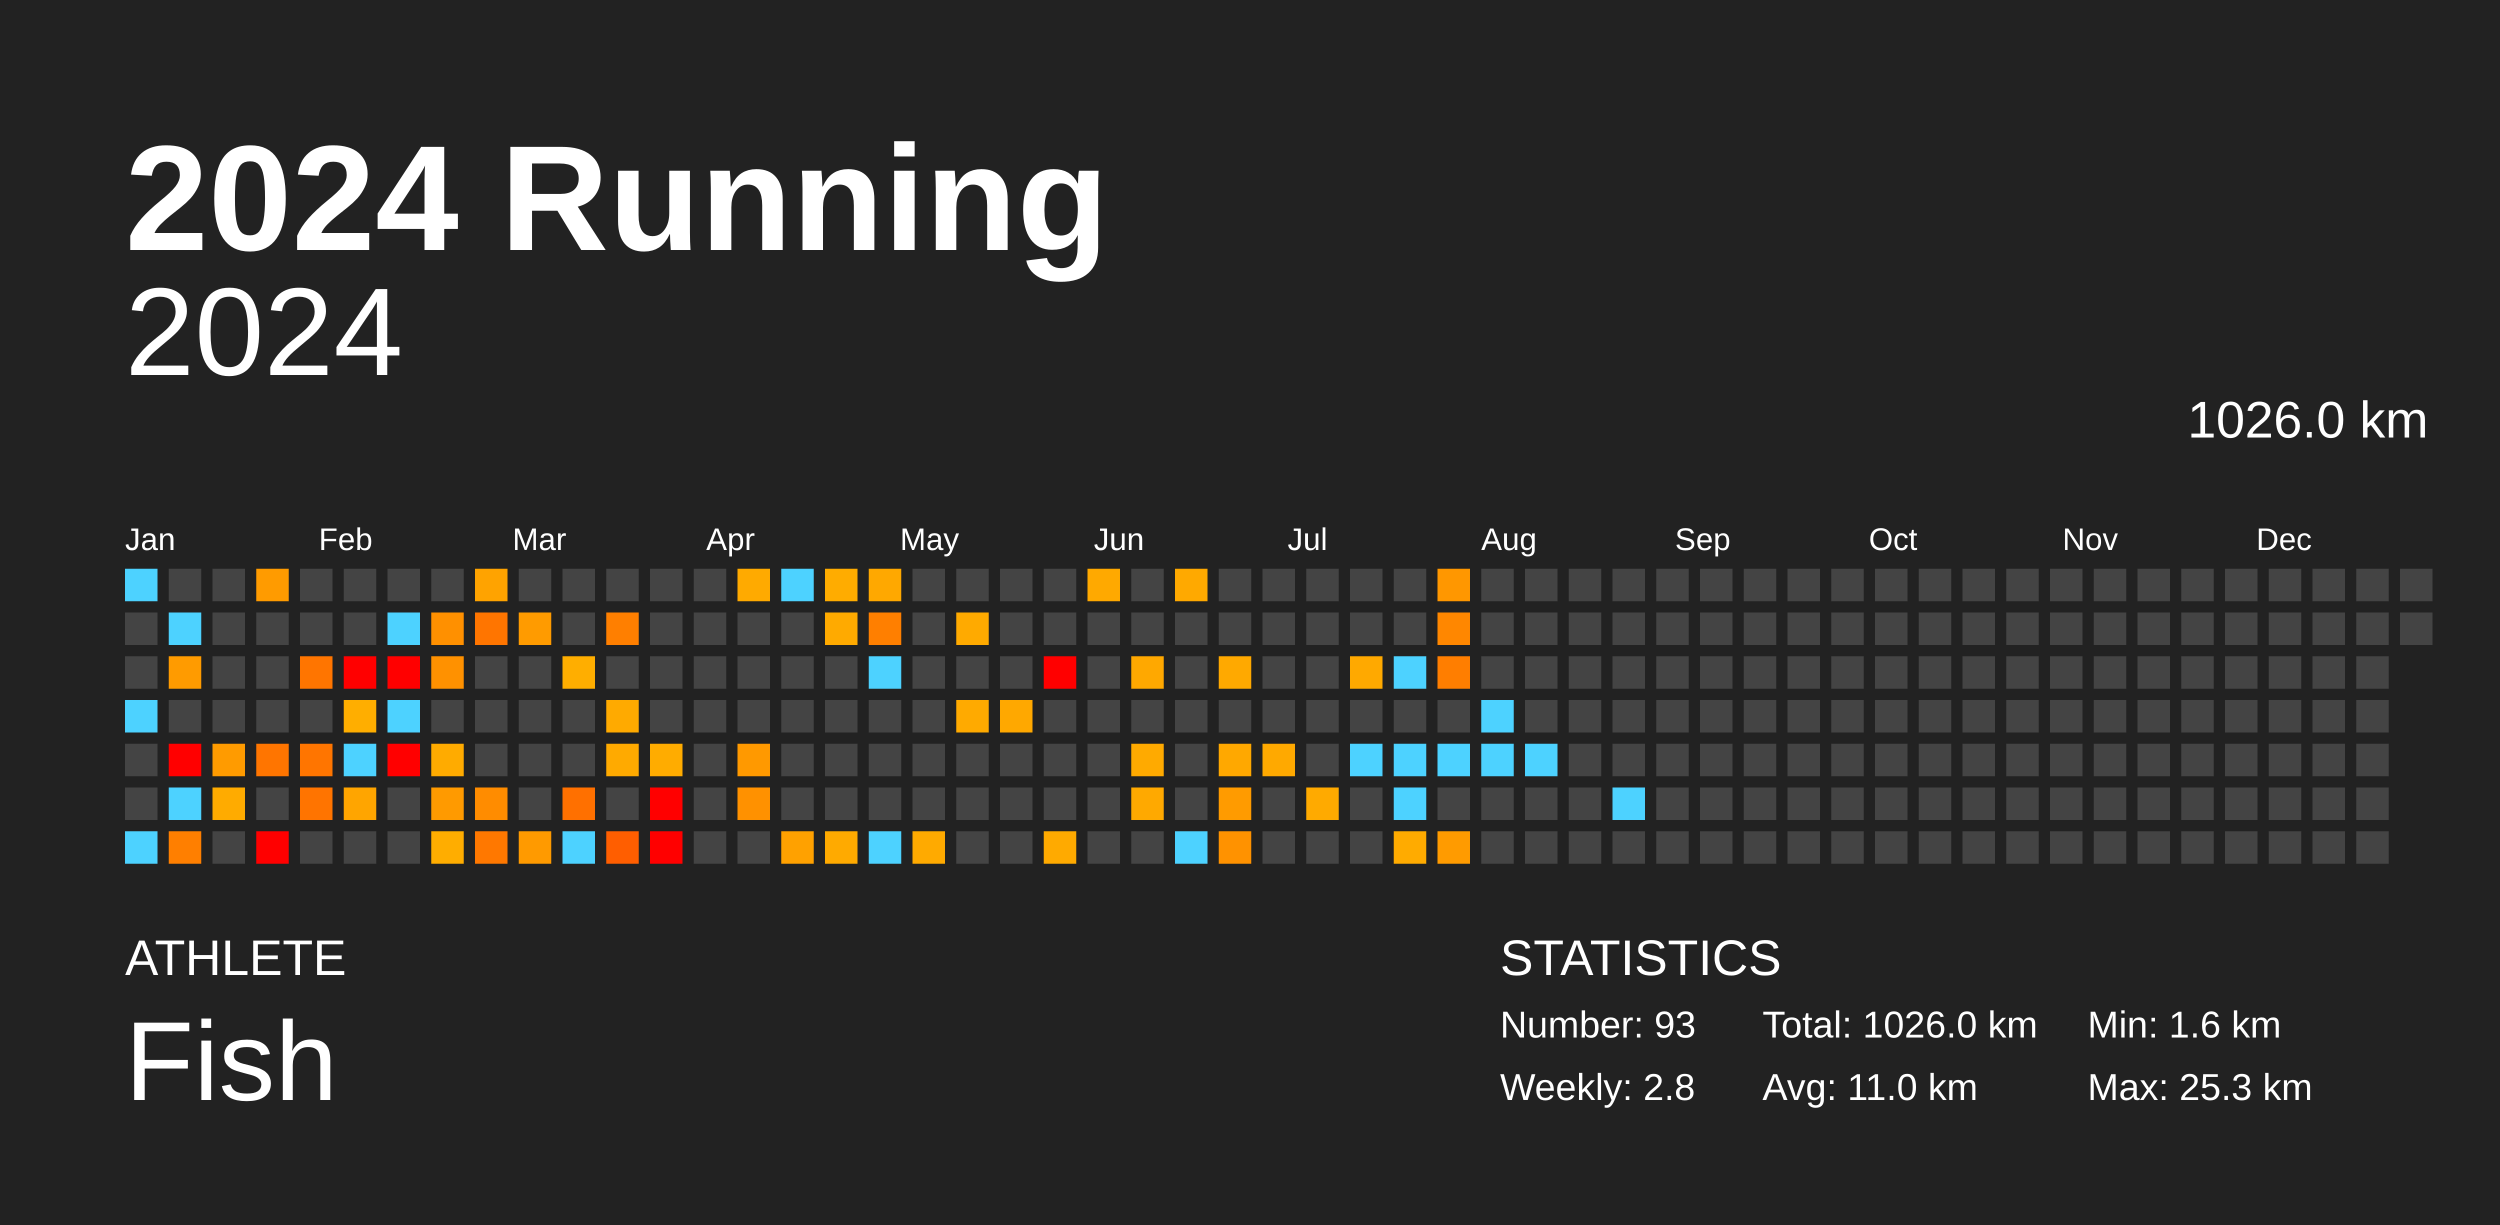
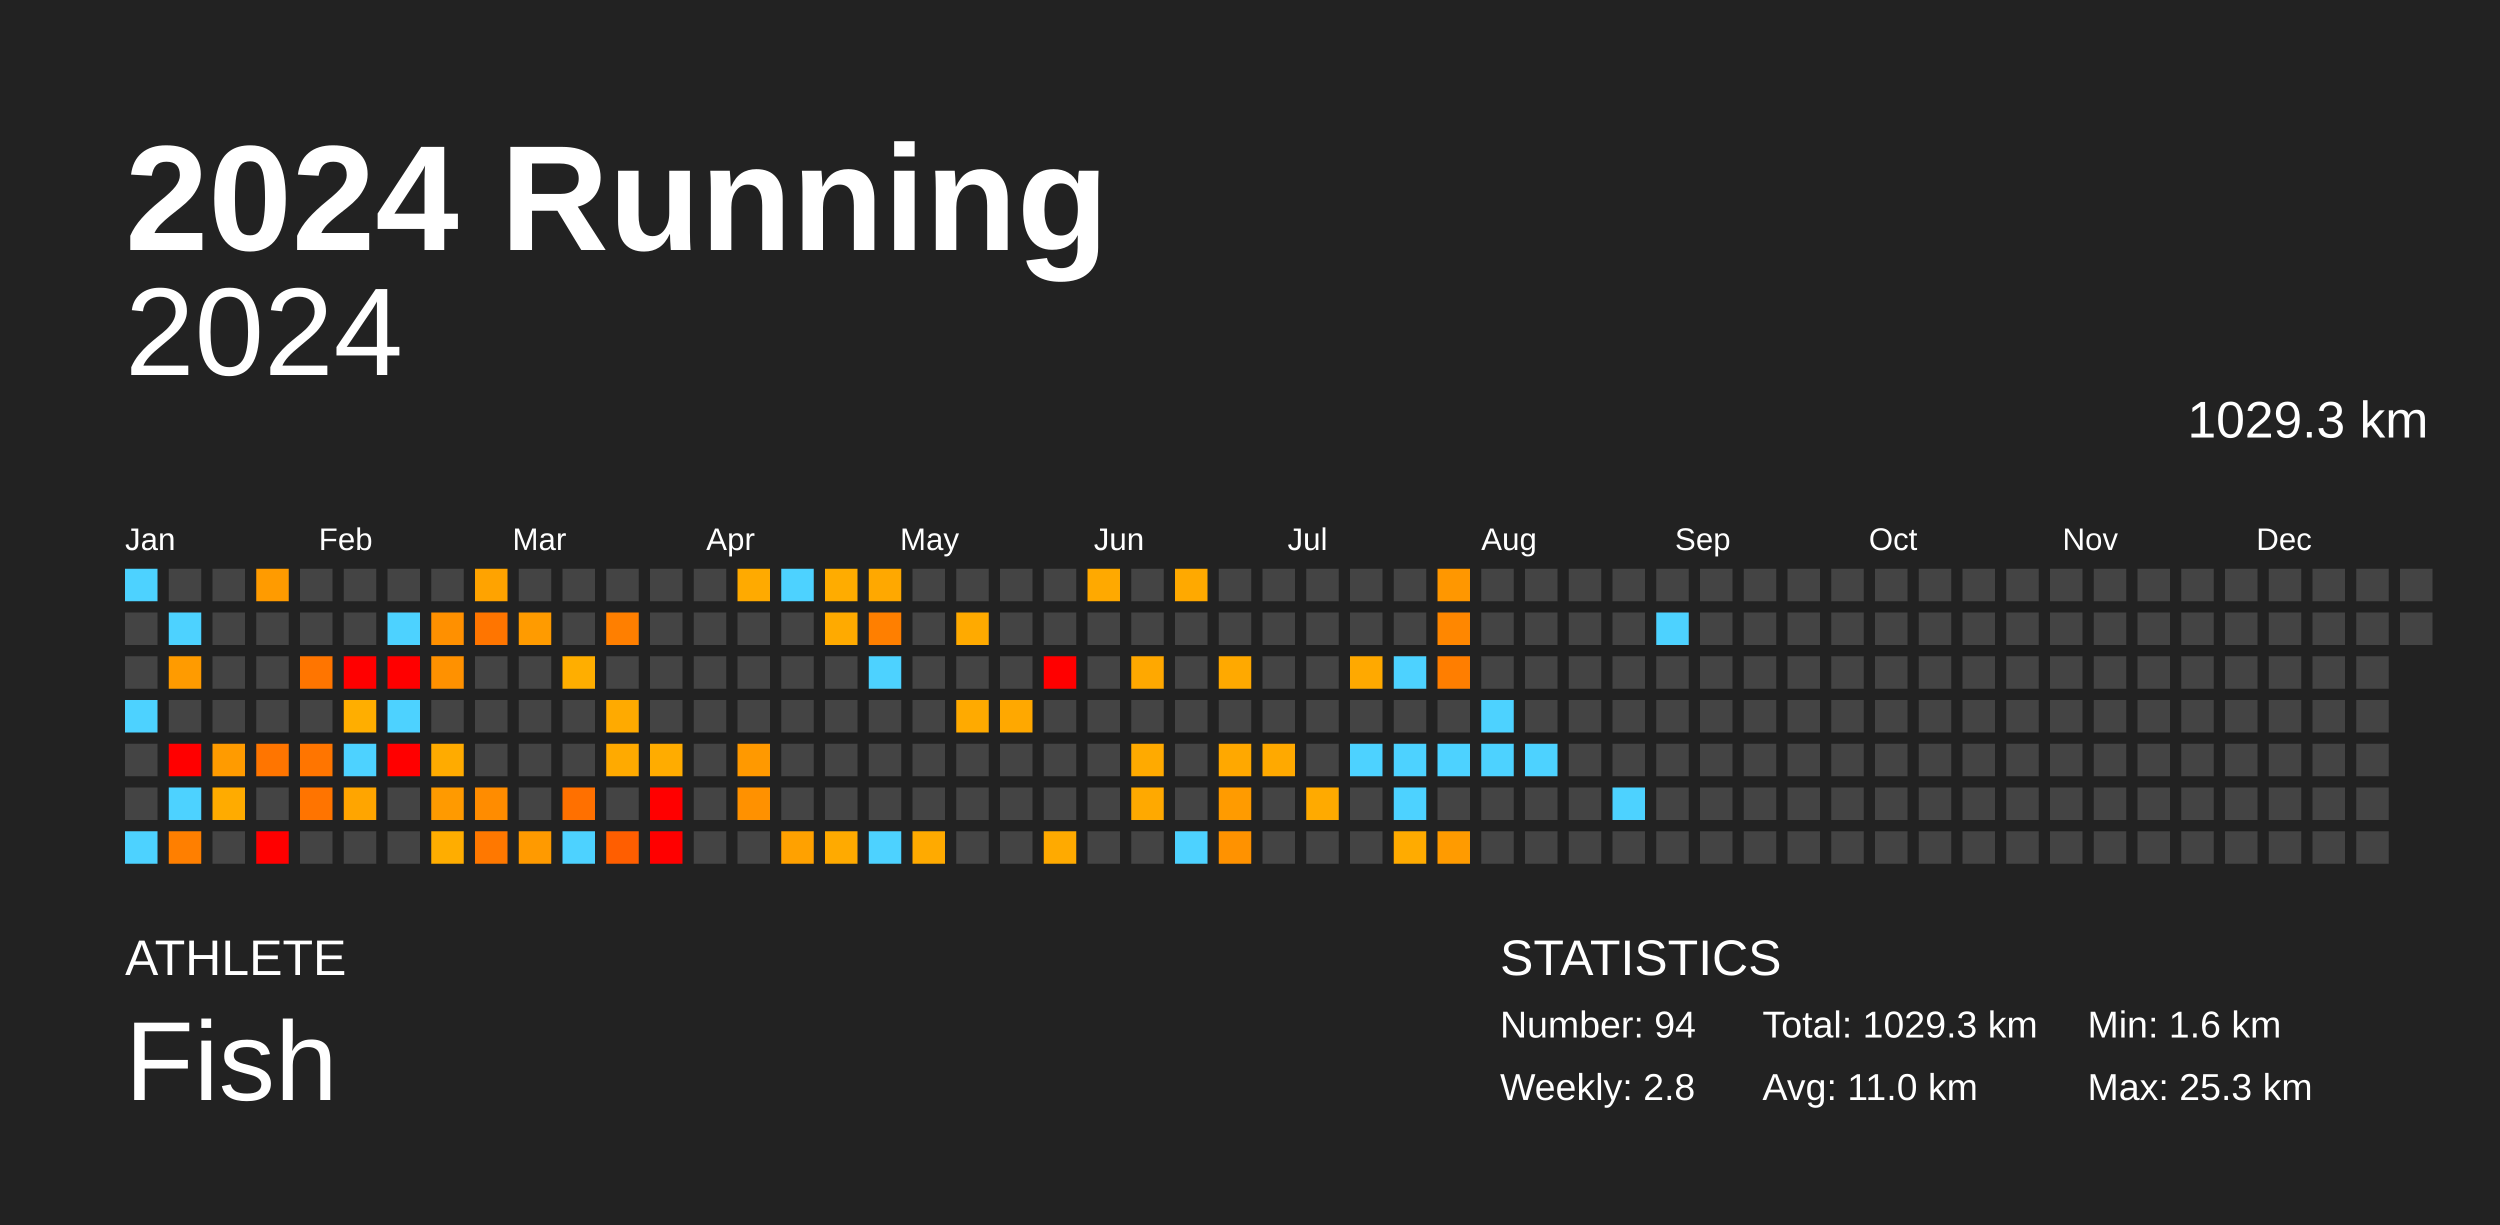
<svg xmlns="http://www.w3.org/2000/svg" baseProfile="full" height="98mm" version="1.1" viewBox="0,0,200,98" width="200mm">
  <defs />
  <rect fill="#222222" height="98" width="200" x="0" y="0" />
  <text fill="#FFFFFF" style="font-size:12px; font-family:Arial; font-weight:bold;" x="10" y="20">2024 Running</text>
  <text fill="#FFFFFF" style="font-size:4px; font-family:Arial" x="10" y="78">ATHLETE</text>
  <text fill="#FFFFFF" style="font-size:9px; font-family:Arial" x="10" y="88">Fish</text>
  <text fill="#FFFFFF" style="font-size:4px; font-family:Arial" x="120" y="78">STATISTICS</text>
-   <text fill="#FFFFFF" style="font-size:3px; font-family:Arial" x="120" y="83">Number: 93</text>
+   <text fill="#FFFFFF" style="font-size:3px; font-family:Arial" x="120" y="83">Number: 94</text>
  <text fill="#FFFFFF" style="font-size:3px; font-family:Arial" x="120" y="88">Weekly: 2.8</text>
-   <text fill="#FFFFFF" style="font-size:3px; font-family:Arial" x="141" y="83">Total: 1026.0 km</text>
+   <text fill="#FFFFFF" style="font-size:3px; font-family:Arial" x="141" y="83">Total: 1029.3 km</text>
  <text fill="#FFFFFF" style="font-size:3px; font-family:Arial" x="141" y="88">Avg: 11.0 km</text>
  <text fill="#FFFFFF" style="font-size:3px; font-family:Arial" x="167" y="83">Min: 1.6 km</text>
  <text fill="#FFFFFF" style="font-size:3px; font-family:Arial" x="167" y="88">Max: 25.3 km</text>
  <text alignment-baseline="hanging" fill="#FFFFFF" style="font-size:10.0px; font-family:Arial;" x="10" y="30">2024</text>
-   <text alignment-baseline="hanging" fill="#FFFFFF" style="font-size:4.125px; font-family:Arial;" x="175" y="35">1026.0 km</text>
+   <text alignment-baseline="hanging" fill="#FFFFFF" style="font-size:4.125px; font-family:Arial;" x="175" y="35">1029.3 km</text>
  <text fill="#FFFFFF" style="font-size:2.5px; font-family:Arial" x="10.0" y="44">Jan</text>
  <text fill="#FFFFFF" style="font-size:2.5px; font-family:Arial" x="25.5" y="44">Feb</text>
  <text fill="#FFFFFF" style="font-size:2.5px; font-family:Arial" x="41.0" y="44">Mar</text>
  <text fill="#FFFFFF" style="font-size:2.5px; font-family:Arial" x="56.5" y="44">Apr</text>
  <text fill="#FFFFFF" style="font-size:2.5px; font-family:Arial" x="72.0" y="44">May</text>
  <text fill="#FFFFFF" style="font-size:2.5px; font-family:Arial" x="87.5" y="44">Jun</text>
  <text fill="#FFFFFF" style="font-size:2.5px; font-family:Arial" x="103.0" y="44">Jul</text>
  <text fill="#FFFFFF" style="font-size:2.5px; font-family:Arial" x="118.5" y="44">Aug</text>
  <text fill="#FFFFFF" style="font-size:2.5px; font-family:Arial" x="134.0" y="44">Sep</text>
  <text fill="#FFFFFF" style="font-size:2.5px; font-family:Arial" x="149.5" y="44">Oct</text>
  <text fill="#FFFFFF" style="font-size:2.5px; font-family:Arial" x="165.0" y="44">Nov</text>
  <text fill="#FFFFFF" style="font-size:2.5px; font-family:Arial" x="180.5" y="44">Dec</text>
  <rect fill="#4dd2ff" height="2.6" width="2.6" x="10.0" y="45.5" />
  <rect fill="#444444" height="2.6" width="2.6" x="10.0" y="49.0" />
  <rect fill="#444444" height="2.6" width="2.6" x="10.0" y="52.5" />
  <rect fill="#4dd2ff" height="2.6" width="2.6" x="10.0" y="56.0" />
  <rect fill="#444444" height="2.6" width="2.6" x="10.0" y="59.5" />
  <rect fill="#444444" height="2.6" width="2.6" x="10.0" y="63.0" />
  <rect fill="#4dd2ff" height="2.6" width="2.6" x="10.0" y="66.5" />
  <rect fill="#444444" height="2.6" width="2.6" x="13.5" y="45.5" />
  <rect fill="#4dd2ff" height="2.6" width="2.6" x="13.5" y="49.0" />
  <rect fill="#ff9b00" height="2.6" width="2.6" x="13.5" y="52.5" />
  <rect fill="#444444" height="2.6" width="2.6" x="13.5" y="56.0" />
  <rect fill="red" height="2.6" width="2.6" x="13.5" y="59.5" />
  <rect fill="#4dd2ff" height="2.6" width="2.6" x="13.5" y="63.0" />
  <rect fill="#ff7f00" height="2.6" width="2.6" x="13.5" y="66.5" />
  <rect fill="#444444" height="2.6" width="2.6" x="17.0" y="45.5" />
  <rect fill="#444444" height="2.6" width="2.6" x="17.0" y="49.0" />
  <rect fill="#444444" height="2.6" width="2.6" x="17.0" y="52.5" />
  <rect fill="#444444" height="2.6" width="2.6" x="17.0" y="56.0" />
  <rect fill="#ff9b00" height="2.6" width="2.6" x="17.0" y="59.5" />
  <rect fill="#ffab00" height="2.6" width="2.6" x="17.0" y="63.0" />
  <rect fill="#444444" height="2.6" width="2.6" x="17.0" y="66.5" />
  <rect fill="#ff9b00" height="2.6" width="2.6" x="20.5" y="45.5" />
  <rect fill="#444444" height="2.6" width="2.6" x="20.5" y="49.0" />
  <rect fill="#444444" height="2.6" width="2.6" x="20.5" y="52.5" />
  <rect fill="#444444" height="2.6" width="2.6" x="20.5" y="56.0" />
  <rect fill="#ff7500" height="2.6" width="2.6" x="20.5" y="59.5" />
  <rect fill="#444444" height="2.6" width="2.6" x="20.5" y="63.0" />
  <rect fill="red" height="2.6" width="2.6" x="20.5" y="66.5" />
  <rect fill="#444444" height="2.6" width="2.6" x="24.0" y="45.5" />
  <rect fill="#444444" height="2.6" width="2.6" x="24.0" y="49.0" />
  <rect fill="#ff7500" height="2.6" width="2.6" x="24.0" y="52.5" />
  <rect fill="#444444" height="2.6" width="2.6" x="24.0" y="56.0" />
  <rect fill="#ff7500" height="2.6" width="2.6" x="24.0" y="59.5" />
  <rect fill="#ff7400" height="2.6" width="2.6" x="24.0" y="63.0" />
  <rect fill="#444444" height="2.6" width="2.6" x="24.0" y="66.5" />
  <rect fill="#444444" height="2.6" width="2.6" x="27.5" y="45.5" />
  <rect fill="#444444" height="2.6" width="2.6" x="27.5" y="49.0" />
  <rect fill="red" height="2.6" width="2.6" x="27.5" y="52.5" />
  <rect fill="#ffae00" height="2.6" width="2.6" x="27.5" y="56.0" />
  <rect fill="#4dd2ff" height="2.6" width="2.6" x="27.5" y="59.5" />
  <rect fill="#ffa500" height="2.6" width="2.6" x="27.5" y="63.0" />
  <rect fill="#444444" height="2.6" width="2.6" x="27.5" y="66.5" />
  <rect fill="#444444" height="2.6" width="2.6" x="31.0" y="45.5" />
  <rect fill="#4dd2ff" height="2.6" width="2.6" x="31.0" y="49.0" />
  <rect fill="red" height="2.6" width="2.6" x="31.0" y="52.5" />
  <rect fill="#4dd2ff" height="2.6" width="2.6" x="31.0" y="56.0" />
  <rect fill="red" height="2.6" width="2.6" x="31.0" y="59.5" />
  <rect fill="#444444" height="2.6" width="2.6" x="31.0" y="63.0" />
  <rect fill="#444444" height="2.6" width="2.6" x="31.0" y="66.5" />
  <rect fill="#444444" height="2.6" width="2.6" x="34.5" y="45.5" />
  <rect fill="#ff9000" height="2.6" width="2.6" x="34.5" y="49.0" />
  <rect fill="#ff9100" height="2.6" width="2.6" x="34.5" y="52.5" />
  <rect fill="#444444" height="2.6" width="2.6" x="34.5" y="56.0" />
  <rect fill="#ffab00" height="2.6" width="2.6" x="34.5" y="59.5" />
  <rect fill="#ff9a00" height="2.6" width="2.6" x="34.5" y="63.0" />
  <rect fill="#ffad00" height="2.6" width="2.6" x="34.5" y="66.5" />
  <rect fill="#ffa300" height="2.6" width="2.6" x="38.0" y="45.5" />
  <rect fill="#ff7500" height="2.6" width="2.6" x="38.0" y="49.0" />
  <rect fill="#444444" height="2.6" width="2.6" x="38.0" y="52.5" />
  <rect fill="#444444" height="2.6" width="2.6" x="38.0" y="56.0" />
  <rect fill="#444444" height="2.6" width="2.6" x="38.0" y="59.5" />
  <rect fill="#ff8c00" height="2.6" width="2.6" x="38.0" y="63.0" />
  <rect fill="#ff7800" height="2.6" width="2.6" x="38.0" y="66.5" />
  <rect fill="#444444" height="2.6" width="2.6" x="41.5" y="45.5" />
  <rect fill="#ff9b00" height="2.6" width="2.6" x="41.5" y="49.0" />
  <rect fill="#444444" height="2.6" width="2.6" x="41.5" y="52.5" />
  <rect fill="#444444" height="2.6" width="2.6" x="41.5" y="56.0" />
  <rect fill="#444444" height="2.6" width="2.6" x="41.5" y="59.5" />
  <rect fill="#444444" height="2.6" width="2.6" x="41.5" y="63.0" />
  <rect fill="#ff9a00" height="2.6" width="2.6" x="41.5" y="66.5" />
  <rect fill="#444444" height="2.6" width="2.6" x="45.0" y="45.5" />
  <rect fill="#444444" height="2.6" width="2.6" x="45.0" y="49.0" />
  <rect fill="#ffae00" height="2.6" width="2.6" x="45.0" y="52.5" />
  <rect fill="#444444" height="2.6" width="2.6" x="45.0" y="56.0" />
  <rect fill="#444444" height="2.6" width="2.6" x="45.0" y="59.5" />
  <rect fill="#ff7000" height="2.6" width="2.6" x="45.0" y="63.0" />
  <rect fill="#4dd2ff" height="2.6" width="2.6" x="45.0" y="66.5" />
  <rect fill="#444444" height="2.6" width="2.6" x="48.5" y="45.5" />
  <rect fill="#ff7f00" height="2.6" width="2.6" x="48.5" y="49.0" />
  <rect fill="#444444" height="2.6" width="2.6" x="48.5" y="52.5" />
  <rect fill="#ffaa00" height="2.6" width="2.6" x="48.5" y="56.0" />
  <rect fill="#ffaa00" height="2.6" width="2.6" x="48.5" y="59.5" />
  <rect fill="#444444" height="2.6" width="2.6" x="48.5" y="63.0" />
  <rect fill="#ff5e00" height="2.6" width="2.6" x="48.5" y="66.5" />
  <rect fill="#444444" height="2.6" width="2.6" x="52.0" y="45.5" />
  <rect fill="#444444" height="2.6" width="2.6" x="52.0" y="49.0" />
  <rect fill="#444444" height="2.6" width="2.6" x="52.0" y="52.5" />
  <rect fill="#444444" height="2.6" width="2.6" x="52.0" y="56.0" />
  <rect fill="#ffac00" height="2.6" width="2.6" x="52.0" y="59.5" />
  <rect fill="red" height="2.6" width="2.6" x="52.0" y="63.0" />
  <rect fill="red" height="2.6" width="2.6" x="52.0" y="66.5" />
  <rect fill="#444444" height="2.6" width="2.6" x="55.5" y="45.5" />
  <rect fill="#444444" height="2.6" width="2.6" x="55.5" y="49.0" />
  <rect fill="#444444" height="2.6" width="2.6" x="55.5" y="52.5" />
  <rect fill="#444444" height="2.6" width="2.6" x="55.5" y="56.0" />
  <rect fill="#444444" height="2.6" width="2.6" x="55.5" y="59.5" />
  <rect fill="#444444" height="2.6" width="2.6" x="55.5" y="63.0" />
  <rect fill="#444444" height="2.6" width="2.6" x="55.5" y="66.5" />
  <rect fill="#ffaa00" height="2.6" width="2.6" x="59.0" y="45.5" />
  <rect fill="#444444" height="2.6" width="2.6" x="59.0" y="49.0" />
  <rect fill="#444444" height="2.6" width="2.6" x="59.0" y="52.5" />
  <rect fill="#444444" height="2.6" width="2.6" x="59.0" y="56.0" />
  <rect fill="#ff9900" height="2.6" width="2.6" x="59.0" y="59.5" />
  <rect fill="#ff9100" height="2.6" width="2.6" x="59.0" y="63.0" />
  <rect fill="#444444" height="2.6" width="2.6" x="59.0" y="66.5" />
  <rect fill="#4dd2ff" height="2.6" width="2.6" x="62.5" y="45.5" />
  <rect fill="#444444" height="2.6" width="2.6" x="62.5" y="49.0" />
  <rect fill="#444444" height="2.6" width="2.6" x="62.5" y="52.5" />
  <rect fill="#444444" height="2.6" width="2.6" x="62.5" y="56.0" />
  <rect fill="#444444" height="2.6" width="2.6" x="62.5" y="59.5" />
  <rect fill="#444444" height="2.6" width="2.6" x="62.5" y="63.0" />
  <rect fill="#ffa100" height="2.6" width="2.6" x="62.5" y="66.5" />
  <rect fill="#ffac00" height="2.6" width="2.6" x="66.0" y="45.5" />
  <rect fill="#ffaa00" height="2.6" width="2.6" x="66.0" y="49.0" />
  <rect fill="#444444" height="2.6" width="2.6" x="66.0" y="52.5" />
  <rect fill="#444444" height="2.6" width="2.6" x="66.0" y="56.0" />
  <rect fill="#444444" height="2.6" width="2.6" x="66.0" y="59.5" />
  <rect fill="#444444" height="2.6" width="2.6" x="66.0" y="63.0" />
  <rect fill="#ffaa00" height="2.6" width="2.6" x="66.0" y="66.5" />
  <rect fill="#ffa800" height="2.6" width="2.6" x="69.5" y="45.5" />
  <rect fill="#ff7f00" height="2.6" width="2.6" x="69.5" y="49.0" />
  <rect fill="#4dd2ff" height="2.6" width="2.6" x="69.5" y="52.5" />
  <rect fill="#444444" height="2.6" width="2.6" x="69.5" y="56.0" />
  <rect fill="#444444" height="2.6" width="2.6" x="69.5" y="59.5" />
  <rect fill="#444444" height="2.6" width="2.6" x="69.5" y="63.0" />
  <rect fill="#4dd2ff" height="2.6" width="2.6" x="69.5" y="66.5" />
  <rect fill="#444444" height="2.6" width="2.6" x="73.0" y="45.5" />
  <rect fill="#444444" height="2.6" width="2.6" x="73.0" y="49.0" />
  <rect fill="#444444" height="2.6" width="2.6" x="73.0" y="52.5" />
  <rect fill="#444444" height="2.6" width="2.6" x="73.0" y="56.0" />
  <rect fill="#444444" height="2.6" width="2.6" x="73.0" y="59.5" />
  <rect fill="#444444" height="2.6" width="2.6" x="73.0" y="63.0" />
  <rect fill="#ffaa00" height="2.6" width="2.6" x="73.0" y="66.5" />
  <rect fill="#444444" height="2.6" width="2.6" x="76.5" y="45.5" />
  <rect fill="#ffaa00" height="2.6" width="2.6" x="76.5" y="49.0" />
  <rect fill="#444444" height="2.6" width="2.6" x="76.5" y="52.5" />
  <rect fill="#ffaa00" height="2.6" width="2.6" x="76.5" y="56.0" />
  <rect fill="#444444" height="2.6" width="2.6" x="76.5" y="59.5" />
  <rect fill="#444444" height="2.6" width="2.6" x="76.5" y="63.0" />
  <rect fill="#444444" height="2.6" width="2.6" x="76.5" y="66.5" />
  <rect fill="#444444" height="2.6" width="2.6" x="80.0" y="45.5" />
  <rect fill="#444444" height="2.6" width="2.6" x="80.0" y="49.0" />
  <rect fill="#444444" height="2.6" width="2.6" x="80.0" y="52.5" />
  <rect fill="#ffa800" height="2.6" width="2.6" x="80.0" y="56.0" />
  <rect fill="#444444" height="2.6" width="2.6" x="80.0" y="59.5" />
  <rect fill="#444444" height="2.6" width="2.6" x="80.0" y="63.0" />
  <rect fill="#444444" height="2.6" width="2.6" x="80.0" y="66.5" />
  <rect fill="#444444" height="2.6" width="2.6" x="83.5" y="45.5" />
  <rect fill="#444444" height="2.6" width="2.6" x="83.5" y="49.0" />
  <rect fill="red" height="2.6" width="2.6" x="83.5" y="52.5" />
  <rect fill="#444444" height="2.6" width="2.6" x="83.5" y="56.0" />
  <rect fill="#444444" height="2.6" width="2.6" x="83.5" y="59.5" />
  <rect fill="#444444" height="2.6" width="2.6" x="83.5" y="63.0" />
  <rect fill="#ffaa00" height="2.6" width="2.6" x="83.5" y="66.5" />
  <rect fill="#ffa900" height="2.6" width="2.6" x="87.0" y="45.5" />
  <rect fill="#444444" height="2.6" width="2.6" x="87.0" y="49.0" />
  <rect fill="#444444" height="2.6" width="2.6" x="87.0" y="52.5" />
  <rect fill="#444444" height="2.6" width="2.6" x="87.0" y="56.0" />
  <rect fill="#444444" height="2.6" width="2.6" x="87.0" y="59.5" />
  <rect fill="#444444" height="2.6" width="2.6" x="87.0" y="63.0" />
  <rect fill="#444444" height="2.6" width="2.6" x="87.0" y="66.5" />
  <rect fill="#444444" height="2.6" width="2.6" x="90.5" y="45.5" />
  <rect fill="#444444" height="2.6" width="2.6" x="90.5" y="49.0" />
  <rect fill="#ffa800" height="2.6" width="2.6" x="90.5" y="52.5" />
  <rect fill="#444444" height="2.6" width="2.6" x="90.5" y="56.0" />
  <rect fill="#ffaa00" height="2.6" width="2.6" x="90.5" y="59.5" />
  <rect fill="#ffa900" height="2.6" width="2.6" x="90.5" y="63.0" />
  <rect fill="#444444" height="2.6" width="2.6" x="90.5" y="66.5" />
  <rect fill="#ffa900" height="2.6" width="2.6" x="94.0" y="45.5" />
  <rect fill="#444444" height="2.6" width="2.6" x="94.0" y="49.0" />
  <rect fill="#444444" height="2.6" width="2.6" x="94.0" y="52.5" />
  <rect fill="#444444" height="2.6" width="2.6" x="94.0" y="56.0" />
  <rect fill="#444444" height="2.6" width="2.6" x="94.0" y="59.5" />
  <rect fill="#444444" height="2.6" width="2.6" x="94.0" y="63.0" />
  <rect fill="#4dd2ff" height="2.6" width="2.6" x="94.0" y="66.5" />
  <rect fill="#444444" height="2.6" width="2.6" x="97.5" y="45.5" />
  <rect fill="#444444" height="2.6" width="2.6" x="97.5" y="49.0" />
  <rect fill="#ffa900" height="2.6" width="2.6" x="97.5" y="52.5" />
  <rect fill="#444444" height="2.6" width="2.6" x="97.5" y="56.0" />
  <rect fill="#ffa800" height="2.6" width="2.6" x="97.5" y="59.5" />
  <rect fill="#ff9b00" height="2.6" width="2.6" x="97.5" y="63.0" />
  <rect fill="#ff9200" height="2.6" width="2.6" x="97.5" y="66.5" />
  <rect fill="#444444" height="2.6" width="2.6" x="101.0" y="45.5" />
  <rect fill="#444444" height="2.6" width="2.6" x="101.0" y="49.0" />
  <rect fill="#444444" height="2.6" width="2.6" x="101.0" y="52.5" />
  <rect fill="#444444" height="2.6" width="2.6" x="101.0" y="56.0" />
  <rect fill="#ffa900" height="2.6" width="2.6" x="101.0" y="59.5" />
  <rect fill="#444444" height="2.6" width="2.6" x="101.0" y="63.0" />
  <rect fill="#444444" height="2.6" width="2.6" x="101.0" y="66.5" />
  <rect fill="#444444" height="2.6" width="2.6" x="104.5" y="45.5" />
  <rect fill="#444444" height="2.6" width="2.6" x="104.5" y="49.0" />
  <rect fill="#444444" height="2.6" width="2.6" x="104.5" y="52.5" />
  <rect fill="#444444" height="2.6" width="2.6" x="104.5" y="56.0" />
  <rect fill="#444444" height="2.6" width="2.6" x="104.5" y="59.5" />
  <rect fill="#ffaa00" height="2.6" width="2.6" x="104.5" y="63.0" />
  <rect fill="#444444" height="2.6" width="2.6" x="104.5" y="66.5" />
  <rect fill="#444444" height="2.6" width="2.6" x="108.0" y="45.5" />
  <rect fill="#444444" height="2.6" width="2.6" x="108.0" y="49.0" />
  <rect fill="#ffa900" height="2.6" width="2.6" x="108.0" y="52.5" />
  <rect fill="#444444" height="2.6" width="2.6" x="108.0" y="56.0" />
  <rect fill="#4dd2ff" height="2.6" width="2.6" x="108.0" y="59.5" />
  <rect fill="#444444" height="2.6" width="2.6" x="108.0" y="63.0" />
  <rect fill="#444444" height="2.6" width="2.6" x="108.0" y="66.5" />
  <rect fill="#444444" height="2.6" width="2.6" x="111.5" y="45.5" />
  <rect fill="#444444" height="2.6" width="2.6" x="111.5" y="49.0" />
  <rect fill="#4dd2ff" height="2.6" width="2.6" x="111.5" y="52.5" />
  <rect fill="#444444" height="2.6" width="2.6" x="111.5" y="56.0" />
  <rect fill="#4dd2ff" height="2.6" width="2.6" x="111.5" y="59.5" />
  <rect fill="#4dd2ff" height="2.6" width="2.6" x="111.5" y="63.0" />
  <rect fill="#ffab00" height="2.6" width="2.6" x="111.5" y="66.5" />
  <rect fill="#ff9700" height="2.6" width="2.6" x="115.0" y="45.5" />
  <rect fill="#ff8700" height="2.6" width="2.6" x="115.0" y="49.0" />
  <rect fill="#ff7e00" height="2.6" width="2.6" x="115.0" y="52.5" />
  <rect fill="#444444" height="2.6" width="2.6" x="115.0" y="56.0" />
  <rect fill="#4dd2ff" height="2.6" width="2.6" x="115.0" y="59.5" />
  <rect fill="#444444" height="2.6" width="2.6" x="115.0" y="63.0" />
  <rect fill="#ff9b00" height="2.6" width="2.6" x="115.0" y="66.5" />
  <rect fill="#444444" height="2.6" width="2.6" x="118.5" y="45.5" />
  <rect fill="#444444" height="2.6" width="2.6" x="118.5" y="49.0" />
  <rect fill="#444444" height="2.6" width="2.6" x="118.5" y="52.5" />
  <rect fill="#4dd2ff" height="2.6" width="2.6" x="118.5" y="56.0" />
  <rect fill="#4dd2ff" height="2.6" width="2.6" x="118.5" y="59.5" />
  <rect fill="#444444" height="2.6" width="2.6" x="118.5" y="63.0" />
  <rect fill="#444444" height="2.6" width="2.6" x="118.5" y="66.5" />
  <rect fill="#444444" height="2.6" width="2.6" x="122.0" y="45.5" />
  <rect fill="#444444" height="2.6" width="2.6" x="122.0" y="49.0" />
  <rect fill="#444444" height="2.6" width="2.6" x="122.0" y="52.5" />
  <rect fill="#444444" height="2.6" width="2.6" x="122.0" y="56.0" />
  <rect fill="#4dd2ff" height="2.6" width="2.6" x="122.0" y="59.5" />
  <rect fill="#444444" height="2.6" width="2.6" x="122.0" y="63.0" />
  <rect fill="#444444" height="2.6" width="2.6" x="122.0" y="66.5" />
  <rect fill="#444444" height="2.6" width="2.6" x="125.5" y="45.5" />
  <rect fill="#444444" height="2.6" width="2.6" x="125.5" y="49.0" />
  <rect fill="#444444" height="2.6" width="2.6" x="125.5" y="52.5" />
  <rect fill="#444444" height="2.6" width="2.6" x="125.5" y="56.0" />
  <rect fill="#444444" height="2.6" width="2.6" x="125.5" y="59.5" />
  <rect fill="#444444" height="2.6" width="2.6" x="125.5" y="63.0" />
  <rect fill="#444444" height="2.6" width="2.6" x="125.5" y="66.5" />
  <rect fill="#444444" height="2.6" width="2.6" x="129.0" y="45.5" />
  <rect fill="#444444" height="2.6" width="2.6" x="129.0" y="49.0" />
  <rect fill="#444444" height="2.6" width="2.6" x="129.0" y="52.5" />
  <rect fill="#444444" height="2.6" width="2.6" x="129.0" y="56.0" />
  <rect fill="#444444" height="2.6" width="2.6" x="129.0" y="59.5" />
  <rect fill="#4dd2ff" height="2.6" width="2.6" x="129.0" y="63.0" />
  <rect fill="#444444" height="2.6" width="2.6" x="129.0" y="66.5" />
  <rect fill="#444444" height="2.6" width="2.6" x="132.5" y="45.5" />
-   <rect fill="#444444" height="2.6" width="2.6" x="132.5" y="49.0" />
+   <rect fill="#4dd2ff" height="2.6" width="2.6" x="132.5" y="49.0" />
  <rect fill="#444444" height="2.6" width="2.6" x="132.5" y="52.5" />
  <rect fill="#444444" height="2.6" width="2.6" x="132.5" y="56.0" />
  <rect fill="#444444" height="2.6" width="2.6" x="132.5" y="59.5" />
  <rect fill="#444444" height="2.6" width="2.6" x="132.5" y="63.0" />
  <rect fill="#444444" height="2.6" width="2.6" x="132.5" y="66.5" />
  <rect fill="#444444" height="2.6" width="2.6" x="136.0" y="45.5" />
  <rect fill="#444444" height="2.6" width="2.6" x="136.0" y="49.0" />
  <rect fill="#444444" height="2.6" width="2.6" x="136.0" y="52.5" />
  <rect fill="#444444" height="2.6" width="2.6" x="136.0" y="56.0" />
  <rect fill="#444444" height="2.6" width="2.6" x="136.0" y="59.5" />
  <rect fill="#444444" height="2.6" width="2.6" x="136.0" y="63.0" />
  <rect fill="#444444" height="2.6" width="2.6" x="136.0" y="66.5" />
  <rect fill="#444444" height="2.6" width="2.6" x="139.5" y="45.5" />
  <rect fill="#444444" height="2.6" width="2.6" x="139.5" y="49.0" />
  <rect fill="#444444" height="2.6" width="2.6" x="139.5" y="52.5" />
  <rect fill="#444444" height="2.6" width="2.6" x="139.5" y="56.0" />
  <rect fill="#444444" height="2.6" width="2.6" x="139.5" y="59.5" />
  <rect fill="#444444" height="2.6" width="2.6" x="139.5" y="63.0" />
  <rect fill="#444444" height="2.6" width="2.6" x="139.5" y="66.5" />
  <rect fill="#444444" height="2.6" width="2.6" x="143.0" y="45.5" />
  <rect fill="#444444" height="2.6" width="2.6" x="143.0" y="49.0" />
  <rect fill="#444444" height="2.6" width="2.6" x="143.0" y="52.5" />
  <rect fill="#444444" height="2.6" width="2.6" x="143.0" y="56.0" />
  <rect fill="#444444" height="2.6" width="2.6" x="143.0" y="59.5" />
  <rect fill="#444444" height="2.6" width="2.6" x="143.0" y="63.0" />
  <rect fill="#444444" height="2.6" width="2.6" x="143.0" y="66.5" />
  <rect fill="#444444" height="2.6" width="2.6" x="146.5" y="45.5" />
  <rect fill="#444444" height="2.6" width="2.6" x="146.5" y="49.0" />
  <rect fill="#444444" height="2.6" width="2.6" x="146.5" y="52.5" />
  <rect fill="#444444" height="2.6" width="2.6" x="146.5" y="56.0" />
  <rect fill="#444444" height="2.6" width="2.6" x="146.5" y="59.5" />
  <rect fill="#444444" height="2.6" width="2.6" x="146.5" y="63.0" />
  <rect fill="#444444" height="2.6" width="2.6" x="146.5" y="66.5" />
  <rect fill="#444444" height="2.6" width="2.6" x="150.0" y="45.5" />
  <rect fill="#444444" height="2.6" width="2.6" x="150.0" y="49.0" />
  <rect fill="#444444" height="2.6" width="2.6" x="150.0" y="52.5" />
  <rect fill="#444444" height="2.6" width="2.6" x="150.0" y="56.0" />
  <rect fill="#444444" height="2.6" width="2.6" x="150.0" y="59.5" />
  <rect fill="#444444" height="2.6" width="2.6" x="150.0" y="63.0" />
  <rect fill="#444444" height="2.6" width="2.6" x="150.0" y="66.5" />
  <rect fill="#444444" height="2.6" width="2.6" x="153.5" y="45.5" />
  <rect fill="#444444" height="2.6" width="2.6" x="153.5" y="49.0" />
  <rect fill="#444444" height="2.6" width="2.6" x="153.5" y="52.5" />
  <rect fill="#444444" height="2.6" width="2.6" x="153.5" y="56.0" />
  <rect fill="#444444" height="2.6" width="2.6" x="153.5" y="59.5" />
  <rect fill="#444444" height="2.6" width="2.6" x="153.5" y="63.0" />
  <rect fill="#444444" height="2.6" width="2.6" x="153.5" y="66.5" />
  <rect fill="#444444" height="2.6" width="2.6" x="157.0" y="45.5" />
  <rect fill="#444444" height="2.6" width="2.6" x="157.0" y="49.0" />
  <rect fill="#444444" height="2.6" width="2.6" x="157.0" y="52.5" />
  <rect fill="#444444" height="2.6" width="2.6" x="157.0" y="56.0" />
  <rect fill="#444444" height="2.6" width="2.6" x="157.0" y="59.5" />
  <rect fill="#444444" height="2.6" width="2.6" x="157.0" y="63.0" />
  <rect fill="#444444" height="2.6" width="2.6" x="157.0" y="66.5" />
  <rect fill="#444444" height="2.6" width="2.6" x="160.5" y="45.5" />
  <rect fill="#444444" height="2.6" width="2.6" x="160.5" y="49.0" />
  <rect fill="#444444" height="2.6" width="2.6" x="160.5" y="52.5" />
  <rect fill="#444444" height="2.6" width="2.6" x="160.5" y="56.0" />
  <rect fill="#444444" height="2.6" width="2.6" x="160.5" y="59.5" />
  <rect fill="#444444" height="2.6" width="2.6" x="160.5" y="63.0" />
  <rect fill="#444444" height="2.6" width="2.6" x="160.5" y="66.5" />
  <rect fill="#444444" height="2.6" width="2.6" x="164.0" y="45.5" />
  <rect fill="#444444" height="2.6" width="2.6" x="164.0" y="49.0" />
  <rect fill="#444444" height="2.6" width="2.6" x="164.0" y="52.5" />
  <rect fill="#444444" height="2.6" width="2.6" x="164.0" y="56.0" />
  <rect fill="#444444" height="2.6" width="2.6" x="164.0" y="59.5" />
  <rect fill="#444444" height="2.6" width="2.6" x="164.0" y="63.0" />
  <rect fill="#444444" height="2.6" width="2.6" x="164.0" y="66.5" />
  <rect fill="#444444" height="2.6" width="2.6" x="167.5" y="45.5" />
  <rect fill="#444444" height="2.6" width="2.6" x="167.5" y="49.0" />
  <rect fill="#444444" height="2.6" width="2.6" x="167.5" y="52.5" />
  <rect fill="#444444" height="2.6" width="2.6" x="167.5" y="56.0" />
  <rect fill="#444444" height="2.6" width="2.6" x="167.5" y="59.5" />
  <rect fill="#444444" height="2.6" width="2.6" x="167.5" y="63.0" />
  <rect fill="#444444" height="2.6" width="2.6" x="167.5" y="66.5" />
  <rect fill="#444444" height="2.6" width="2.6" x="171.0" y="45.5" />
  <rect fill="#444444" height="2.6" width="2.6" x="171.0" y="49.0" />
  <rect fill="#444444" height="2.6" width="2.6" x="171.0" y="52.5" />
  <rect fill="#444444" height="2.6" width="2.6" x="171.0" y="56.0" />
  <rect fill="#444444" height="2.6" width="2.6" x="171.0" y="59.5" />
  <rect fill="#444444" height="2.6" width="2.6" x="171.0" y="63.0" />
  <rect fill="#444444" height="2.6" width="2.6" x="171.0" y="66.5" />
  <rect fill="#444444" height="2.6" width="2.6" x="174.5" y="45.5" />
  <rect fill="#444444" height="2.6" width="2.6" x="174.5" y="49.0" />
  <rect fill="#444444" height="2.6" width="2.6" x="174.5" y="52.5" />
  <rect fill="#444444" height="2.6" width="2.6" x="174.5" y="56.0" />
  <rect fill="#444444" height="2.6" width="2.6" x="174.5" y="59.5" />
  <rect fill="#444444" height="2.6" width="2.6" x="174.5" y="63.0" />
  <rect fill="#444444" height="2.6" width="2.6" x="174.5" y="66.5" />
  <rect fill="#444444" height="2.6" width="2.6" x="178.0" y="45.5" />
  <rect fill="#444444" height="2.6" width="2.6" x="178.0" y="49.0" />
  <rect fill="#444444" height="2.6" width="2.6" x="178.0" y="52.5" />
  <rect fill="#444444" height="2.6" width="2.6" x="178.0" y="56.0" />
  <rect fill="#444444" height="2.6" width="2.6" x="178.0" y="59.5" />
  <rect fill="#444444" height="2.6" width="2.6" x="178.0" y="63.0" />
  <rect fill="#444444" height="2.6" width="2.6" x="178.0" y="66.5" />
  <rect fill="#444444" height="2.6" width="2.6" x="181.5" y="45.5" />
  <rect fill="#444444" height="2.6" width="2.6" x="181.5" y="49.0" />
  <rect fill="#444444" height="2.6" width="2.6" x="181.5" y="52.5" />
  <rect fill="#444444" height="2.6" width="2.6" x="181.5" y="56.0" />
  <rect fill="#444444" height="2.6" width="2.6" x="181.5" y="59.5" />
  <rect fill="#444444" height="2.6" width="2.6" x="181.5" y="63.0" />
  <rect fill="#444444" height="2.6" width="2.6" x="181.5" y="66.5" />
  <rect fill="#444444" height="2.6" width="2.6" x="185.0" y="45.5" />
  <rect fill="#444444" height="2.6" width="2.6" x="185.0" y="49.0" />
  <rect fill="#444444" height="2.6" width="2.6" x="185.0" y="52.5" />
  <rect fill="#444444" height="2.6" width="2.6" x="185.0" y="56.0" />
  <rect fill="#444444" height="2.6" width="2.6" x="185.0" y="59.5" />
  <rect fill="#444444" height="2.6" width="2.6" x="185.0" y="63.0" />
  <rect fill="#444444" height="2.6" width="2.6" x="185.0" y="66.5" />
  <rect fill="#444444" height="2.6" width="2.6" x="188.5" y="45.5" />
  <rect fill="#444444" height="2.6" width="2.6" x="188.5" y="49.0" />
  <rect fill="#444444" height="2.6" width="2.6" x="188.5" y="52.5" />
  <rect fill="#444444" height="2.6" width="2.6" x="188.5" y="56.0" />
  <rect fill="#444444" height="2.6" width="2.6" x="188.5" y="59.5" />
  <rect fill="#444444" height="2.6" width="2.6" x="188.5" y="63.0" />
  <rect fill="#444444" height="2.6" width="2.6" x="188.5" y="66.5" />
  <rect fill="#444444" height="2.6" width="2.6" x="192.0" y="45.5" />
  <rect fill="#444444" height="2.6" width="2.6" x="192.0" y="49.0" />
</svg>
